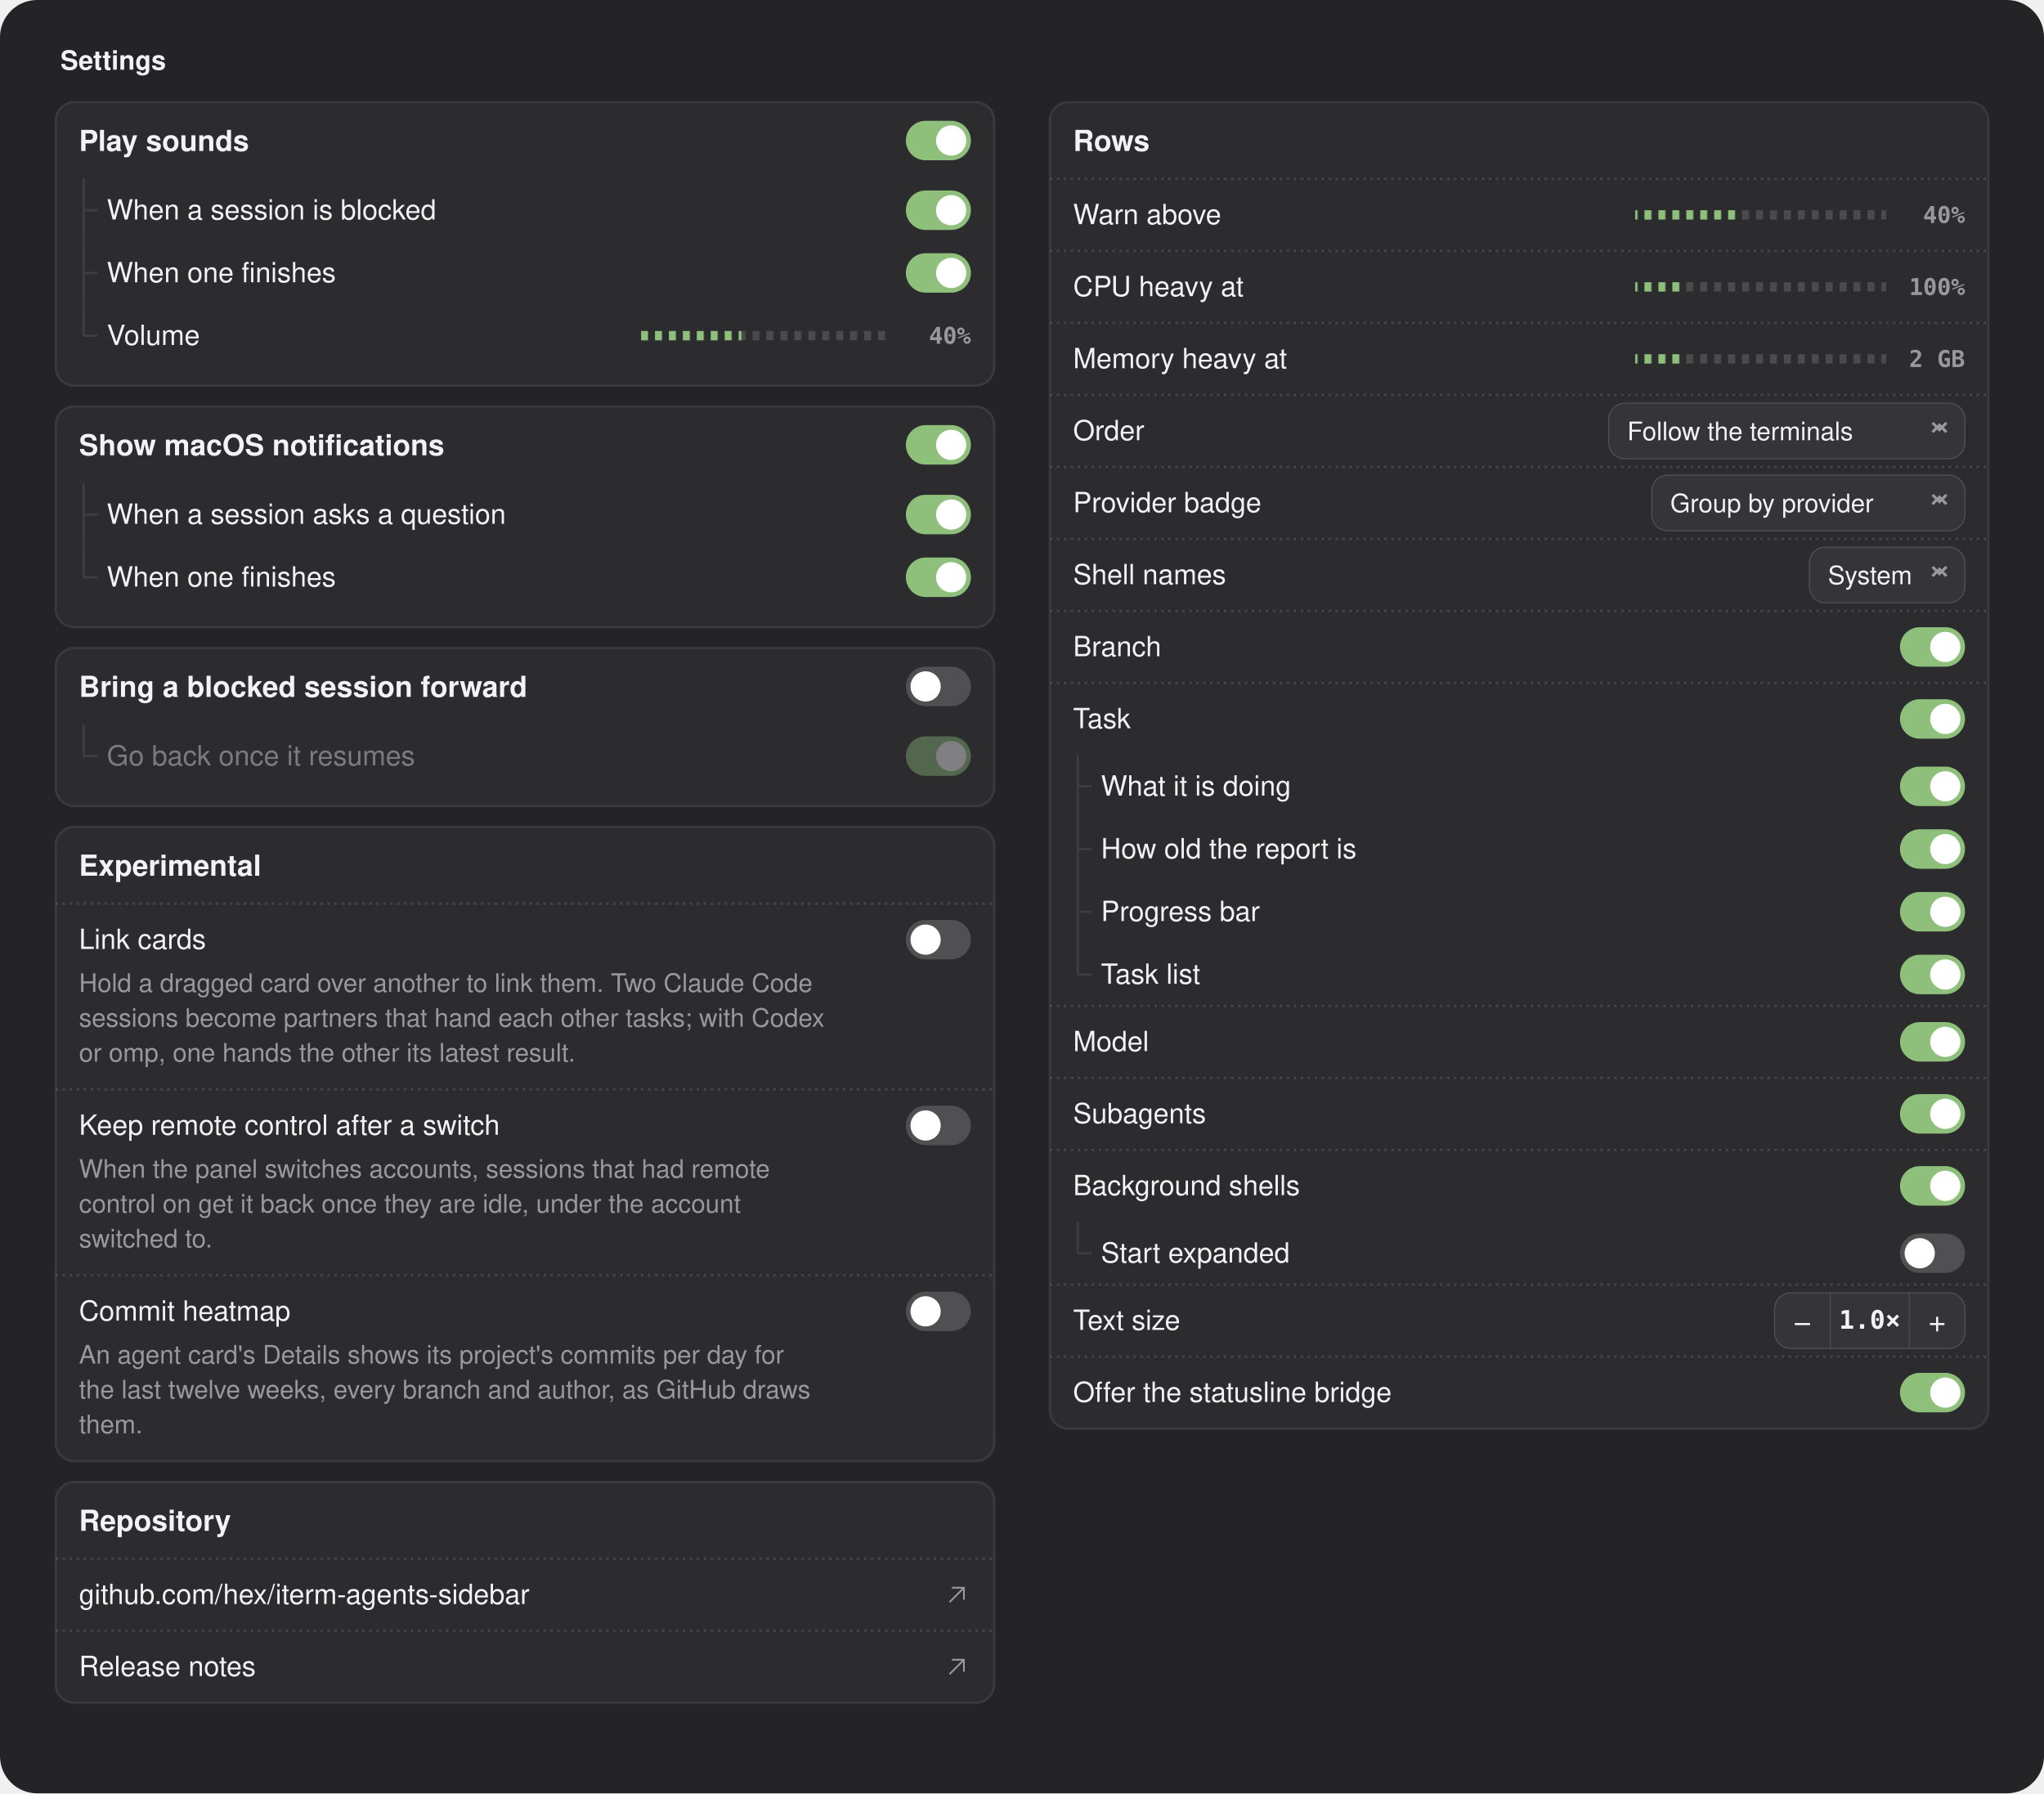
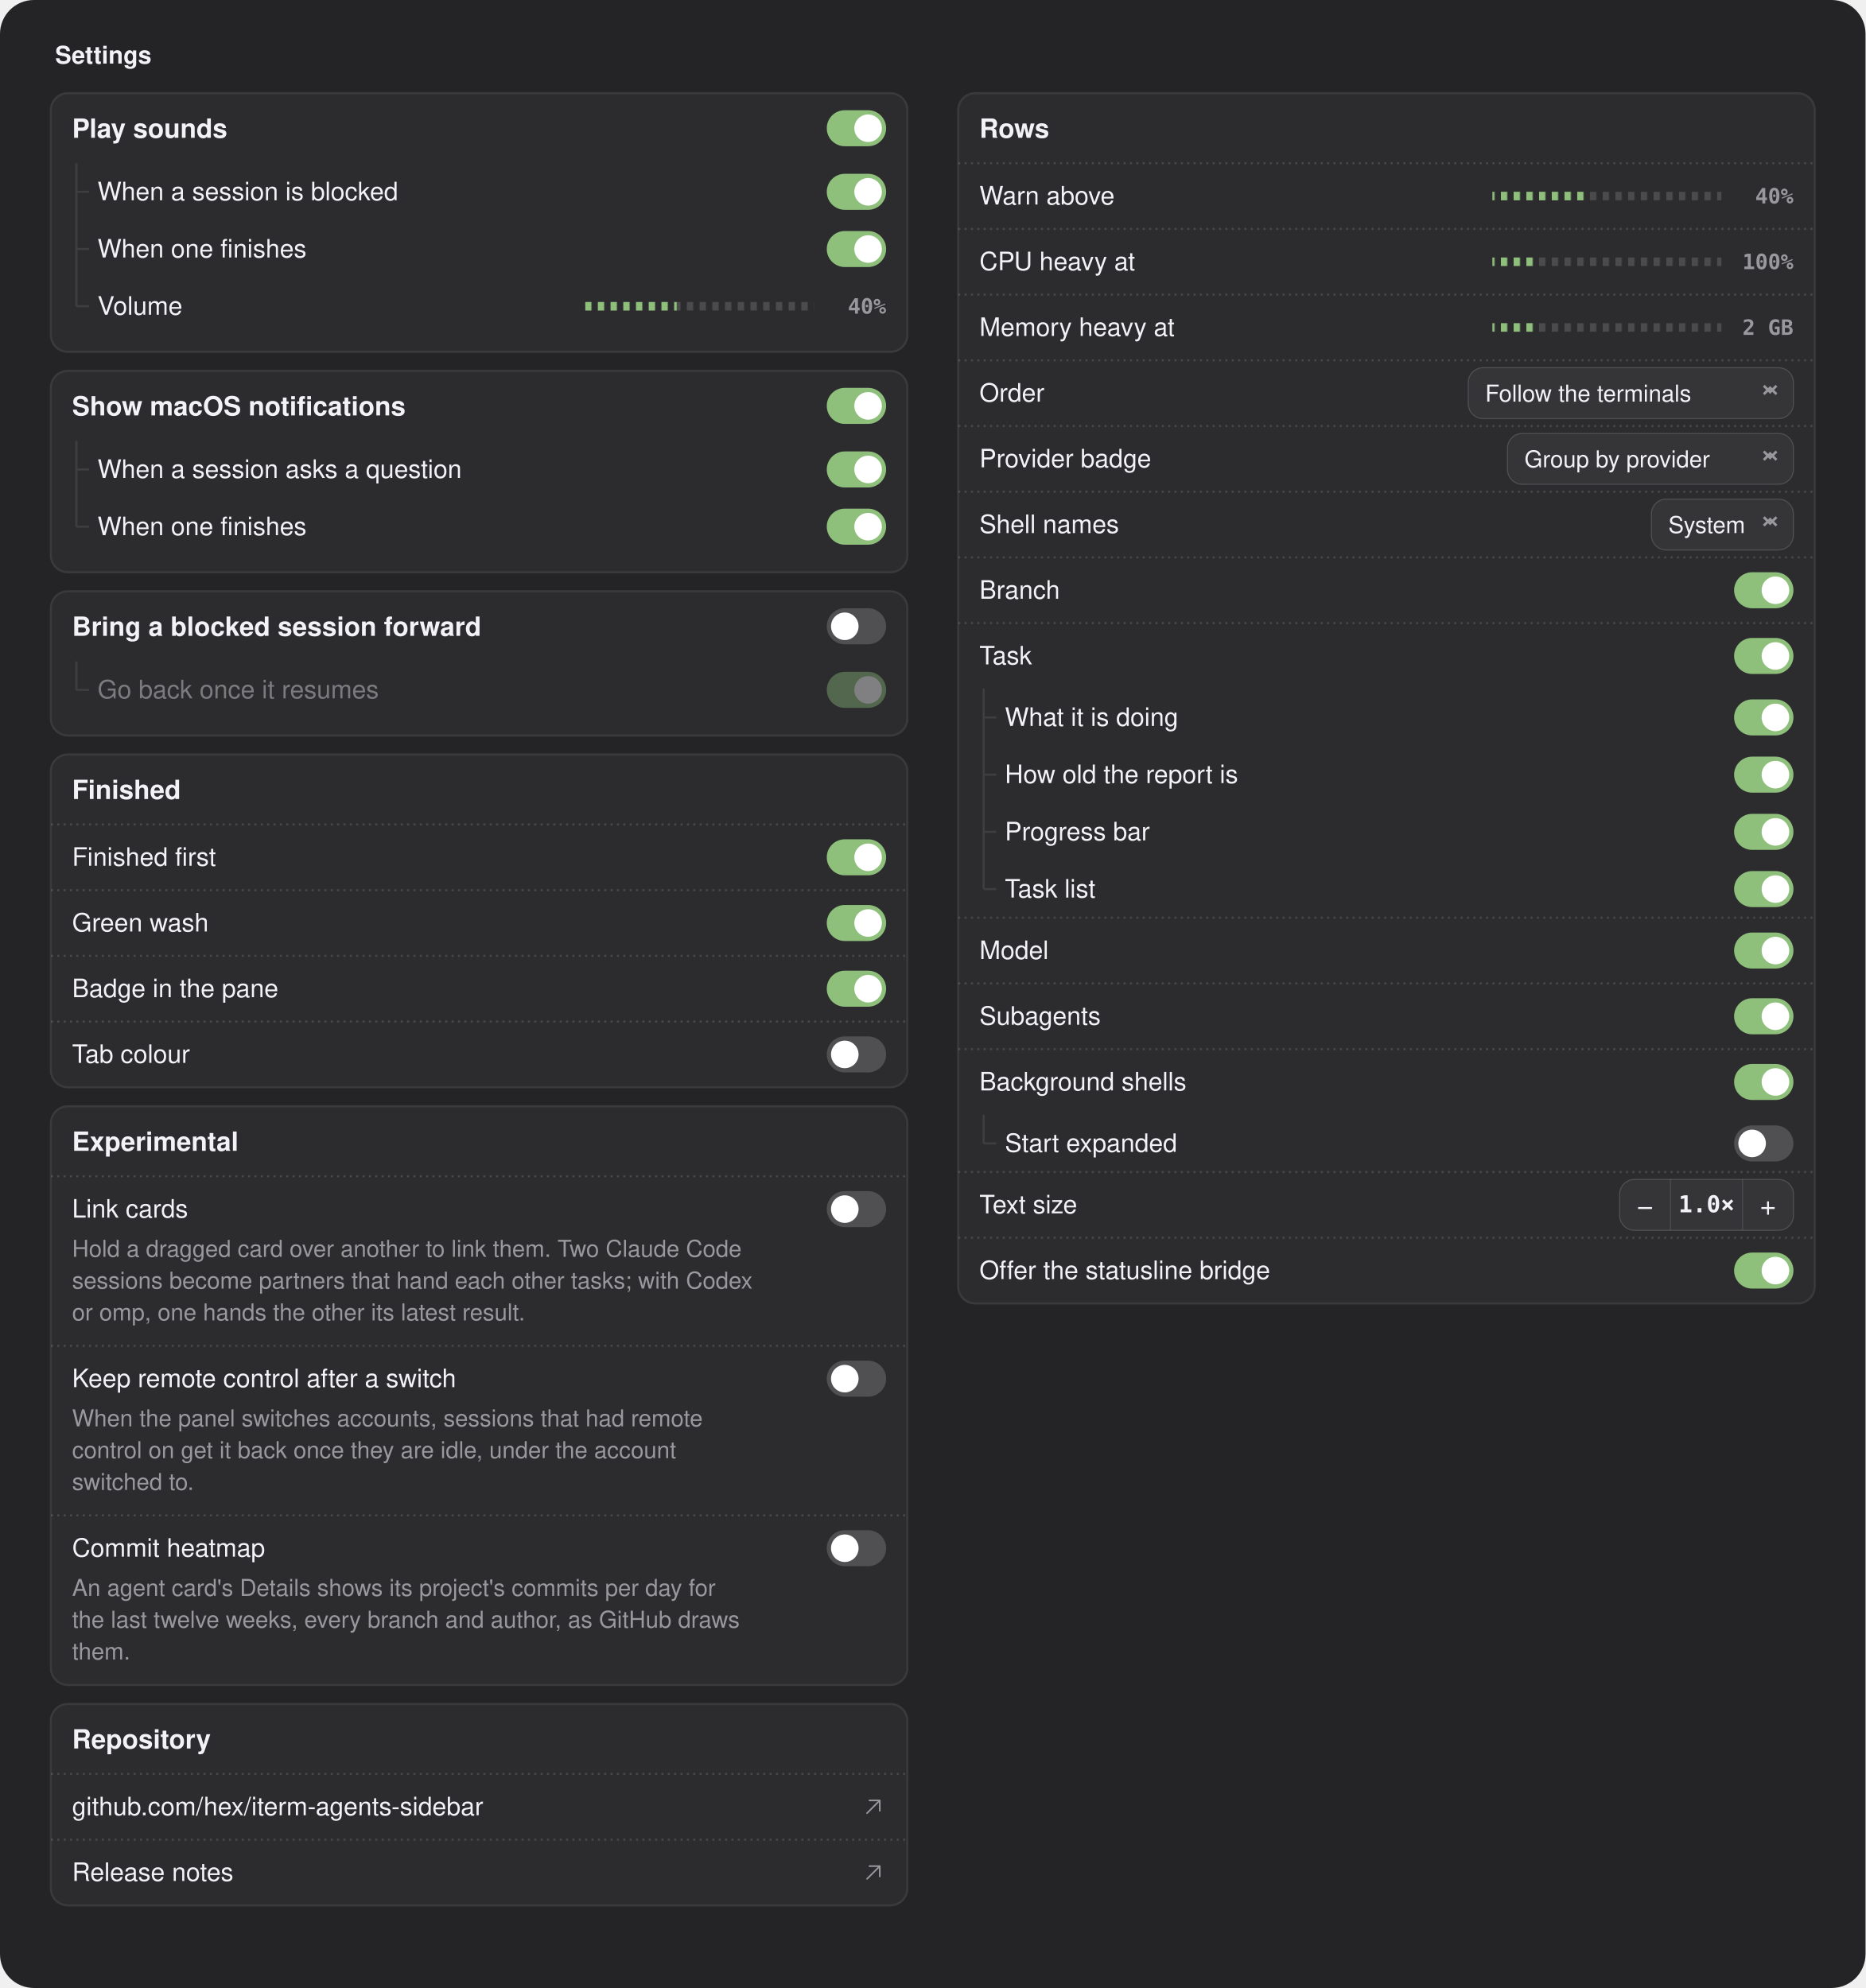
- <svg xmlns="http://www.w3.org/2000/svg" viewBox="0 0 880 772" width="880" role="img" aria-label="The settings drawer: a card each for sounds, notifications, focus, the rows and experiments, every setting with its default, and the repository the install comes from">
+ <svg xmlns="http://www.w3.org/2000/svg" viewBox="0 0 880 938" width="880" role="img" aria-label="The settings drawer: a card each for sounds, notifications, focus, the rows and experiments, every setting with its default, and the repository the install comes from">
  <defs>
    <pattern id="tickmask" width="6" height="4" patternUnits="userSpaceOnUse">
      <rect width="3" height="4" fill="#ffffff" />
    </pattern>
    <mask id="tick">
-       <rect width="880" height="772" fill="url(#tickmask)" />
+       <rect width="880" height="938" fill="url(#tickmask)" />
    </mask>
  </defs>
-   <rect width="880" height="772" rx="16" fill="#242426" />
+   <rect width="880" height="938" rx="16" fill="#242426" />
  <text x="26" y="30" fill="#f2f2f7" font-size="11.5" font-weight="600" font-family="-apple-system, BlinkMacSystemFont, 'Segoe UI', Helvetica, Arial, sans-serif">Settings</text>
  <rect x="24" y="44" width="404" height="122" rx="8" fill="#2c2c2e" stroke="#3a3a3c" />
  <text x="34" y="65" fill="#f2f2f7" font-size="12.5" font-weight="600" font-family="-apple-system, BlinkMacSystemFont, 'Segoe UI', Helvetica, Arial, sans-serif">Play sounds</text>
  <rect x="390" y="52.0" width="28" height="17" rx="8.5" fill="#8ec07c" opacity="1" />
  <circle cx="409.5" cy="60.5" r="6.5" fill="#ffffff" />
  <line x1="36" y1="77" x2="36" y2="104" stroke="#3e3e41" />
  <line x1="36" y1="90.5" x2="42" y2="90.5" stroke="#3e3e41" />
  <text x="46" y="94.5" fill="#f2f2f7" font-size="12" font-weight="400" font-family="-apple-system, BlinkMacSystemFont, 'Segoe UI', Helvetica, Arial, sans-serif">When a session is blocked</text>
  <rect x="390" y="82.0" width="28" height="17" rx="8.5" fill="#8ec07c" opacity="1" />
  <circle cx="409.5" cy="90.5" r="6.5" fill="#ffffff" />
  <line x1="36" y1="104" x2="36" y2="131" stroke="#3e3e41" />
  <line x1="36" y1="117.5" x2="42" y2="117.5" stroke="#3e3e41" />
  <text x="46" y="121.5" fill="#f2f2f7" font-size="12" font-weight="400" font-family="-apple-system, BlinkMacSystemFont, 'Segoe UI', Helvetica, Arial, sans-serif">When one finishes</text>
  <rect x="390" y="109.0" width="28" height="17" rx="8.5" fill="#8ec07c" opacity="1" />
  <circle cx="409.5" cy="117.5" r="6.5" fill="#ffffff" />
  <line x1="36" y1="131" x2="36" y2="144.5" stroke="#3e3e41" />
  <line x1="36" y1="144.5" x2="42" y2="144.5" stroke="#3e3e41" />
  <text x="46" y="148.5" fill="#f2f2f7" font-size="12" font-weight="400" font-family="-apple-system, BlinkMacSystemFont, 'Segoe UI', Helvetica, Arial, sans-serif">Volume</text>
  <text x="418" y="148.0" fill="#98989d" font-size="10" font-weight="600" font-family="ui-monospace, 'SF Mono', Menlo, Consolas, 'DejaVu Sans Mono', monospace" text-anchor="end">40%</text>
  <g mask="url(#tick)">
    <rect x="276" y="142.5" width="108" height="4" fill="#f2f2f7" opacity="0.16" />
    <rect x="276" y="142.5" width="43.2" height="4" fill="#8ec07c" />
  </g>
  <rect x="24" y="175" width="404" height="95" rx="8" fill="#2c2c2e" stroke="#3a3a3c" />
  <text x="34" y="196" fill="#f2f2f7" font-size="12.5" font-weight="600" font-family="-apple-system, BlinkMacSystemFont, 'Segoe UI', Helvetica, Arial, sans-serif">Show macOS notifications</text>
  <rect x="390" y="183.0" width="28" height="17" rx="8.5" fill="#8ec07c" opacity="1" />
  <circle cx="409.5" cy="191.5" r="6.5" fill="#ffffff" />
  <line x1="36" y1="208" x2="36" y2="235" stroke="#3e3e41" />
  <line x1="36" y1="221.5" x2="42" y2="221.5" stroke="#3e3e41" />
  <text x="46" y="225.5" fill="#f2f2f7" font-size="12" font-weight="400" font-family="-apple-system, BlinkMacSystemFont, 'Segoe UI', Helvetica, Arial, sans-serif">When a session asks a question</text>
  <rect x="390" y="213.0" width="28" height="17" rx="8.5" fill="#8ec07c" opacity="1" />
  <circle cx="409.5" cy="221.5" r="6.5" fill="#ffffff" />
  <line x1="36" y1="235" x2="36" y2="248.5" stroke="#3e3e41" />
  <line x1="36" y1="248.5" x2="42" y2="248.5" stroke="#3e3e41" />
  <text x="46" y="252.5" fill="#f2f2f7" font-size="12" font-weight="400" font-family="-apple-system, BlinkMacSystemFont, 'Segoe UI', Helvetica, Arial, sans-serif">When one finishes</text>
  <rect x="390" y="240.0" width="28" height="17" rx="8.5" fill="#8ec07c" opacity="1" />
  <circle cx="409.5" cy="248.5" r="6.5" fill="#ffffff" />
  <rect x="24" y="279" width="404" height="68" rx="8" fill="#2c2c2e" stroke="#3a3a3c" />
  <text x="34" y="300" fill="#f2f2f7" font-size="12.5" font-weight="600" font-family="-apple-system, BlinkMacSystemFont, 'Segoe UI', Helvetica, Arial, sans-serif">Bring a blocked session forward</text>
  <rect x="390" y="287.0" width="28" height="17" rx="8.5" fill="#f2f2f7" opacity="0.18" />
  <circle cx="398.5" cy="295.5" r="6.5" fill="#ffffff" />
  <line x1="36" y1="312" x2="36" y2="325.5" stroke="#3e3e41" />
  <line x1="36" y1="325.5" x2="42" y2="325.5" stroke="#3e3e41" />
  <g opacity="0.4">
    <text x="46" y="329.5" fill="#f2f2f7" font-size="12" font-weight="400" font-family="-apple-system, BlinkMacSystemFont, 'Segoe UI', Helvetica, Arial, sans-serif">Go back once it resumes</text>
    <rect x="390" y="317.0" width="28" height="17" rx="8.5" fill="#8ec07c" opacity="1" />
    <circle cx="409.5" cy="325.5" r="6.5" fill="#ffffff" />
  </g>
-   <rect x="24" y="356" width="404" height="273" rx="8" fill="#2c2c2e" stroke="#3a3a3c" />
-   <text x="34" y="377" fill="#f2f2f7" font-size="12.5" font-weight="600" font-family="-apple-system, BlinkMacSystemFont, 'Segoe UI', Helvetica, Arial, sans-serif">Experimental</text>
+   <rect x="24" y="356" width="404" height="157" rx="8" fill="#2c2c2e" stroke="#3a3a3c" />
+   <text x="34" y="377" fill="#f2f2f7" font-size="12.5" font-weight="600" font-family="-apple-system, BlinkMacSystemFont, 'Segoe UI', Helvetica, Arial, sans-serif">Finished</text>
  <line x1="24" y1="389" x2="428" y2="389" stroke="#f2f2f7" opacity="0.14" stroke-dasharray="1 2" />
-   <text x="34" y="408.5" fill="#f2f2f7" font-size="12" font-weight="400" font-family="-apple-system, BlinkMacSystemFont, 'Segoe UI', Helvetica, Arial, sans-serif">Link cards</text>
-   <rect x="390" y="396.0" width="28" height="17" rx="8.5" fill="#f2f2f7" opacity="0.18" />
-   <circle cx="398.5" cy="404.5" r="6.5" fill="#ffffff" />
-   <text x="34" y="427" fill="#98989d" font-size="11" font-weight="400" font-family="-apple-system, BlinkMacSystemFont, 'Segoe UI', Helvetica, Arial, sans-serif">Hold a dragged card over another to link them. Two Claude Code</text>
-   <text x="34" y="442" fill="#98989d" font-size="11" font-weight="400" font-family="-apple-system, BlinkMacSystemFont, 'Segoe UI', Helvetica, Arial, sans-serif">sessions become partners that hand each other tasks; with Codex</text>
-   <text x="34" y="457" fill="#98989d" font-size="11" font-weight="400" font-family="-apple-system, BlinkMacSystemFont, 'Segoe UI', Helvetica, Arial, sans-serif">or omp, one hands the other its latest result.</text>
-   <line x1="24" y1="469" x2="428" y2="469" stroke="#f2f2f7" opacity="0.14" stroke-dasharray="1 2" />
-   <text x="34" y="488.5" fill="#f2f2f7" font-size="12" font-weight="400" font-family="-apple-system, BlinkMacSystemFont, 'Segoe UI', Helvetica, Arial, sans-serif">Keep remote control after a switch</text>
-   <rect x="390" y="476.0" width="28" height="17" rx="8.5" fill="#f2f2f7" opacity="0.18" />
-   <circle cx="398.5" cy="484.5" r="6.5" fill="#ffffff" />
-   <text x="34" y="507" fill="#98989d" font-size="11" font-weight="400" font-family="-apple-system, BlinkMacSystemFont, 'Segoe UI', Helvetica, Arial, sans-serif">When the panel switches accounts, sessions that had remote</text>
-   <text x="34" y="522" fill="#98989d" font-size="11" font-weight="400" font-family="-apple-system, BlinkMacSystemFont, 'Segoe UI', Helvetica, Arial, sans-serif">control on get it back once they are idle, under the account</text>
-   <text x="34" y="537" fill="#98989d" font-size="11" font-weight="400" font-family="-apple-system, BlinkMacSystemFont, 'Segoe UI', Helvetica, Arial, sans-serif">switched to.</text>
-   <line x1="24" y1="549" x2="428" y2="549" stroke="#f2f2f7" opacity="0.14" stroke-dasharray="1 2" />
-   <text x="34" y="568.5" fill="#f2f2f7" font-size="12" font-weight="400" font-family="-apple-system, BlinkMacSystemFont, 'Segoe UI', Helvetica, Arial, sans-serif">Commit heatmap</text>
-   <rect x="390" y="556.0" width="28" height="17" rx="8.5" fill="#f2f2f7" opacity="0.18" />
-   <circle cx="398.5" cy="564.5" r="6.5" fill="#ffffff" />
-   <text x="34" y="587" fill="#98989d" font-size="11" font-weight="400" font-family="-apple-system, BlinkMacSystemFont, 'Segoe UI', Helvetica, Arial, sans-serif">An agent card's Details shows its project's commits per day for</text>
-   <text x="34" y="602" fill="#98989d" font-size="11" font-weight="400" font-family="-apple-system, BlinkMacSystemFont, 'Segoe UI', Helvetica, Arial, sans-serif">the last twelve weeks, every branch and author, as GitHub draws</text>
-   <text x="34" y="617" fill="#98989d" font-size="11" font-weight="400" font-family="-apple-system, BlinkMacSystemFont, 'Segoe UI', Helvetica, Arial, sans-serif">them.</text>
-   <rect x="24" y="638" width="404" height="95" rx="8" fill="#2c2c2e" stroke="#3a3a3c" />
-   <text x="34" y="659" fill="#f2f2f7" font-size="12.5" font-weight="600" font-family="-apple-system, BlinkMacSystemFont, 'Segoe UI', Helvetica, Arial, sans-serif">Repository</text>
-   <line x1="24" y1="671" x2="428" y2="671" stroke="#f2f2f7" opacity="0.14" stroke-dasharray="1 2" />
-   <text x="34" y="690.5" fill="#f2f2f7" font-size="12" font-weight="400" font-family="-apple-system, BlinkMacSystemFont, 'Segoe UI', Helvetica, Arial, sans-serif">github.com/hex/iterm-agents-sidebar</text>
-   <path transform="translate(406 680.5) scale(0.046875)" fill="#98989d" d="M200,64V168a8,8,0,0,1-16,0V83.31L69.66,197.66a8,8,0,0,1-11.32-11.32L172.69,72H88a8,8,0,0,1,0-16H192A8,8,0,0,1,200,64Z" />
-   <line x1="24" y1="702" x2="428" y2="702" stroke="#f2f2f7" opacity="0.14" stroke-dasharray="1 2" />
-   <text x="34" y="721.5" fill="#f2f2f7" font-size="12" font-weight="400" font-family="-apple-system, BlinkMacSystemFont, 'Segoe UI', Helvetica, Arial, sans-serif">Release notes</text>
-   <path transform="translate(406 711.5) scale(0.046875)" fill="#98989d" d="M200,64V168a8,8,0,0,1-16,0V83.31L69.66,197.66a8,8,0,0,1-11.32-11.32L172.69,72H88a8,8,0,0,1,0-16H192A8,8,0,0,1,200,64Z" />
+   <text x="34" y="408.5" fill="#f2f2f7" font-size="12" font-weight="400" font-family="-apple-system, BlinkMacSystemFont, 'Segoe UI', Helvetica, Arial, sans-serif">Finished first</text>
+   <rect x="390" y="396.0" width="28" height="17" rx="8.5" fill="#8ec07c" opacity="1" />
+   <circle cx="409.5" cy="404.5" r="6.5" fill="#ffffff" />
+   <line x1="24" y1="420" x2="428" y2="420" stroke="#f2f2f7" opacity="0.14" stroke-dasharray="1 2" />
+   <text x="34" y="439.5" fill="#f2f2f7" font-size="12" font-weight="400" font-family="-apple-system, BlinkMacSystemFont, 'Segoe UI', Helvetica, Arial, sans-serif">Green wash</text>
+   <rect x="390" y="427.0" width="28" height="17" rx="8.5" fill="#8ec07c" opacity="1" />
+   <circle cx="409.5" cy="435.5" r="6.5" fill="#ffffff" />
+   <line x1="24" y1="451" x2="428" y2="451" stroke="#f2f2f7" opacity="0.14" stroke-dasharray="1 2" />
+   <text x="34" y="470.5" fill="#f2f2f7" font-size="12" font-weight="400" font-family="-apple-system, BlinkMacSystemFont, 'Segoe UI', Helvetica, Arial, sans-serif">Badge in the pane</text>
+   <rect x="390" y="458.0" width="28" height="17" rx="8.5" fill="#8ec07c" opacity="1" />
+   <circle cx="409.5" cy="466.5" r="6.5" fill="#ffffff" />
+   <line x1="24" y1="482" x2="428" y2="482" stroke="#f2f2f7" opacity="0.14" stroke-dasharray="1 2" />
+   <text x="34" y="501.5" fill="#f2f2f7" font-size="12" font-weight="400" font-family="-apple-system, BlinkMacSystemFont, 'Segoe UI', Helvetica, Arial, sans-serif">Tab colour</text>
+   <rect x="390" y="489.0" width="28" height="17" rx="8.5" fill="#f2f2f7" opacity="0.18" />
+   <circle cx="398.5" cy="497.5" r="6.5" fill="#ffffff" />
+   <rect x="24" y="522" width="404" height="273" rx="8" fill="#2c2c2e" stroke="#3a3a3c" />
+   <text x="34" y="543" fill="#f2f2f7" font-size="12.5" font-weight="600" font-family="-apple-system, BlinkMacSystemFont, 'Segoe UI', Helvetica, Arial, sans-serif">Experimental</text>
+   <line x1="24" y1="555" x2="428" y2="555" stroke="#f2f2f7" opacity="0.14" stroke-dasharray="1 2" />
+   <text x="34" y="574.5" fill="#f2f2f7" font-size="12" font-weight="400" font-family="-apple-system, BlinkMacSystemFont, 'Segoe UI', Helvetica, Arial, sans-serif">Link cards</text>
+   <rect x="390" y="562.0" width="28" height="17" rx="8.5" fill="#f2f2f7" opacity="0.18" />
+   <circle cx="398.5" cy="570.5" r="6.5" fill="#ffffff" />
+   <text x="34" y="593" fill="#98989d" font-size="11" font-weight="400" font-family="-apple-system, BlinkMacSystemFont, 'Segoe UI', Helvetica, Arial, sans-serif">Hold a dragged card over another to link them. Two Claude Code</text>
+   <text x="34" y="608" fill="#98989d" font-size="11" font-weight="400" font-family="-apple-system, BlinkMacSystemFont, 'Segoe UI', Helvetica, Arial, sans-serif">sessions become partners that hand each other tasks; with Codex</text>
+   <text x="34" y="623" fill="#98989d" font-size="11" font-weight="400" font-family="-apple-system, BlinkMacSystemFont, 'Segoe UI', Helvetica, Arial, sans-serif">or omp, one hands the other its latest result.</text>
+   <line x1="24" y1="635" x2="428" y2="635" stroke="#f2f2f7" opacity="0.14" stroke-dasharray="1 2" />
+   <text x="34" y="654.5" fill="#f2f2f7" font-size="12" font-weight="400" font-family="-apple-system, BlinkMacSystemFont, 'Segoe UI', Helvetica, Arial, sans-serif">Keep remote control after a switch</text>
+   <rect x="390" y="642.0" width="28" height="17" rx="8.5" fill="#f2f2f7" opacity="0.18" />
+   <circle cx="398.5" cy="650.5" r="6.5" fill="#ffffff" />
+   <text x="34" y="673" fill="#98989d" font-size="11" font-weight="400" font-family="-apple-system, BlinkMacSystemFont, 'Segoe UI', Helvetica, Arial, sans-serif">When the panel switches accounts, sessions that had remote</text>
+   <text x="34" y="688" fill="#98989d" font-size="11" font-weight="400" font-family="-apple-system, BlinkMacSystemFont, 'Segoe UI', Helvetica, Arial, sans-serif">control on get it back once they are idle, under the account</text>
+   <text x="34" y="703" fill="#98989d" font-size="11" font-weight="400" font-family="-apple-system, BlinkMacSystemFont, 'Segoe UI', Helvetica, Arial, sans-serif">switched to.</text>
+   <line x1="24" y1="715" x2="428" y2="715" stroke="#f2f2f7" opacity="0.14" stroke-dasharray="1 2" />
+   <text x="34" y="734.5" fill="#f2f2f7" font-size="12" font-weight="400" font-family="-apple-system, BlinkMacSystemFont, 'Segoe UI', Helvetica, Arial, sans-serif">Commit heatmap</text>
+   <rect x="390" y="722.0" width="28" height="17" rx="8.5" fill="#f2f2f7" opacity="0.18" />
+   <circle cx="398.5" cy="730.5" r="6.5" fill="#ffffff" />
+   <text x="34" y="753" fill="#98989d" font-size="11" font-weight="400" font-family="-apple-system, BlinkMacSystemFont, 'Segoe UI', Helvetica, Arial, sans-serif">An agent card's Details shows its project's commits per day for</text>
+   <text x="34" y="768" fill="#98989d" font-size="11" font-weight="400" font-family="-apple-system, BlinkMacSystemFont, 'Segoe UI', Helvetica, Arial, sans-serif">the last twelve weeks, every branch and author, as GitHub draws</text>
+   <text x="34" y="783" fill="#98989d" font-size="11" font-weight="400" font-family="-apple-system, BlinkMacSystemFont, 'Segoe UI', Helvetica, Arial, sans-serif">them.</text>
+   <rect x="24" y="804" width="404" height="95" rx="8" fill="#2c2c2e" stroke="#3a3a3c" />
+   <text x="34" y="825" fill="#f2f2f7" font-size="12.5" font-weight="600" font-family="-apple-system, BlinkMacSystemFont, 'Segoe UI', Helvetica, Arial, sans-serif">Repository</text>
+   <line x1="24" y1="837" x2="428" y2="837" stroke="#f2f2f7" opacity="0.14" stroke-dasharray="1 2" />
+   <text x="34" y="856.5" fill="#f2f2f7" font-size="12" font-weight="400" font-family="-apple-system, BlinkMacSystemFont, 'Segoe UI', Helvetica, Arial, sans-serif">github.com/hex/iterm-agents-sidebar</text>
+   <path transform="translate(406 846.5) scale(0.046875)" fill="#98989d" d="M200,64V168a8,8,0,0,1-16,0V83.31L69.66,197.66a8,8,0,0,1-11.32-11.32L172.69,72H88a8,8,0,0,1,0-16H192A8,8,0,0,1,200,64Z" />
+   <line x1="24" y1="868" x2="428" y2="868" stroke="#f2f2f7" opacity="0.14" stroke-dasharray="1 2" />
+   <text x="34" y="887.5" fill="#f2f2f7" font-size="12" font-weight="400" font-family="-apple-system, BlinkMacSystemFont, 'Segoe UI', Helvetica, Arial, sans-serif">Release notes</text>
+   <path transform="translate(406 877.5) scale(0.046875)" fill="#98989d" d="M200,64V168a8,8,0,0,1-16,0V83.31L69.66,197.66a8,8,0,0,1-11.32-11.32L172.69,72H88a8,8,0,0,1,0-16H192A8,8,0,0,1,200,64Z" />
  <rect x="452" y="44" width="404" height="571" rx="8" fill="#2c2c2e" stroke="#3a3a3c" />
  <text x="462" y="65" fill="#f2f2f7" font-size="12.5" font-weight="600" font-family="-apple-system, BlinkMacSystemFont, 'Segoe UI', Helvetica, Arial, sans-serif">Rows</text>
  <line x1="452" y1="77" x2="856" y2="77" stroke="#f2f2f7" opacity="0.14" stroke-dasharray="1 2" />
  <text x="462" y="96.5" fill="#f2f2f7" font-size="12" font-weight="400" font-family="-apple-system, BlinkMacSystemFont, 'Segoe UI', Helvetica, Arial, sans-serif">Warn above</text>
  <text x="846" y="96.0" fill="#98989d" font-size="10" font-weight="600" font-family="ui-monospace, 'SF Mono', Menlo, Consolas, 'DejaVu Sans Mono', monospace" text-anchor="end">40%</text>
  <g mask="url(#tick)">
    <rect x="704" y="90.5" width="108" height="4" fill="#f2f2f7" opacity="0.16" />
    <rect x="704" y="90.5" width="43.2" height="4" fill="#8ec07c" />
  </g>
  <line x1="452" y1="108" x2="856" y2="108" stroke="#f2f2f7" opacity="0.14" stroke-dasharray="1 2" />
  <text x="462" y="127.5" fill="#f2f2f7" font-size="12" font-weight="400" font-family="-apple-system, BlinkMacSystemFont, 'Segoe UI', Helvetica, Arial, sans-serif">CPU heavy at</text>
  <text x="846" y="127.0" fill="#98989d" font-size="10" font-weight="600" font-family="ui-monospace, 'SF Mono', Menlo, Consolas, 'DejaVu Sans Mono', monospace" text-anchor="end">100%</text>
  <g mask="url(#tick)">
    <rect x="704" y="121.5" width="108" height="4" fill="#f2f2f7" opacity="0.16" />
    <rect x="704" y="121.5" width="21.6" height="4" fill="#8ec07c" />
  </g>
  <line x1="452" y1="139" x2="856" y2="139" stroke="#f2f2f7" opacity="0.14" stroke-dasharray="1 2" />
  <text x="462" y="158.5" fill="#f2f2f7" font-size="12" font-weight="400" font-family="-apple-system, BlinkMacSystemFont, 'Segoe UI', Helvetica, Arial, sans-serif">Memory heavy at</text>
  <text x="846" y="158.0" fill="#98989d" font-size="10" font-weight="600" font-family="ui-monospace, 'SF Mono', Menlo, Consolas, 'DejaVu Sans Mono', monospace" text-anchor="end">2 GB</text>
  <g mask="url(#tick)">
    <rect x="704" y="152.5" width="108" height="4" fill="#f2f2f7" opacity="0.16" />
    <rect x="704" y="152.5" width="21.6" height="4" fill="#8ec07c" />
  </g>
  <line x1="452" y1="170" x2="856" y2="170" stroke="#f2f2f7" opacity="0.14" stroke-dasharray="1 2" />
  <text x="462" y="189.5" fill="#f2f2f7" font-size="12" font-weight="400" font-family="-apple-system, BlinkMacSystemFont, 'Segoe UI', Helvetica, Arial, sans-serif">Order</text>
  <rect x="692.58" y="173.5" width="153.4" height="24" rx="7" fill="#f2f2f7" opacity="0.05" />
  <rect x="692.58" y="173.5" width="153.4" height="24" rx="7" fill="none" stroke="#f2f2f7" opacity="0.16" stroke-width="0.5" />
  <text x="700.58" y="189.5" fill="#f2f2f7" font-size="11" font-weight="500" font-family="-apple-system, BlinkMacSystemFont, 'Segoe UI', Helvetica, Arial, sans-serif">Follow the terminals</text>
  <path d="M832 182.5 l3 3 l3 -3 M832 186.5 l3 -3 l3 3" fill="none" stroke="#98989d" stroke-width="1.2" transform="translate(0,-0.5)" />
  <line x1="452" y1="201" x2="856" y2="201" stroke="#f2f2f7" opacity="0.14" stroke-dasharray="1 2" />
  <text x="462" y="220.5" fill="#f2f2f7" font-size="12" font-weight="400" font-family="-apple-system, BlinkMacSystemFont, 'Segoe UI', Helvetica, Arial, sans-serif">Provider badge</text>
  <rect x="711.093" y="204.5" width="134.9" height="24" rx="7" fill="#f2f2f7" opacity="0.05" />
  <rect x="711.093" y="204.5" width="134.9" height="24" rx="7" fill="none" stroke="#f2f2f7" opacity="0.16" stroke-width="0.5" />
  <text x="719.093" y="220.5" fill="#f2f2f7" font-size="11" font-weight="500" font-family="-apple-system, BlinkMacSystemFont, 'Segoe UI', Helvetica, Arial, sans-serif">Group by provider</text>
  <path d="M832 213.5 l3 3 l3 -3 M832 217.5 l3 -3 l3 3" fill="none" stroke="#98989d" stroke-width="1.2" transform="translate(0,-0.5)" />
  <line x1="452" y1="232" x2="856" y2="232" stroke="#f2f2f7" opacity="0.14" stroke-dasharray="1 2" />
  <text x="462" y="251.5" fill="#f2f2f7" font-size="12" font-weight="400" font-family="-apple-system, BlinkMacSystemFont, 'Segoe UI', Helvetica, Arial, sans-serif">Shell names</text>
  <rect x="778.974" y="235.5" width="67.0" height="24" rx="7" fill="#f2f2f7" opacity="0.05" />
  <rect x="778.974" y="235.5" width="67.0" height="24" rx="7" fill="none" stroke="#f2f2f7" opacity="0.16" stroke-width="0.5" />
  <text x="786.974" y="251.5" fill="#f2f2f7" font-size="11" font-weight="500" font-family="-apple-system, BlinkMacSystemFont, 'Segoe UI', Helvetica, Arial, sans-serif">System</text>
  <path d="M832 244.5 l3 3 l3 -3 M832 248.5 l3 -3 l3 3" fill="none" stroke="#98989d" stroke-width="1.2" transform="translate(0,-0.5)" />
  <line x1="452" y1="263" x2="856" y2="263" stroke="#f2f2f7" opacity="0.14" stroke-dasharray="1 2" />
  <text x="462" y="282.5" fill="#f2f2f7" font-size="12" font-weight="400" font-family="-apple-system, BlinkMacSystemFont, 'Segoe UI', Helvetica, Arial, sans-serif">Branch</text>
  <rect x="818" y="270.0" width="28" height="17" rx="8.5" fill="#8ec07c" opacity="1" />
  <circle cx="837.5" cy="278.5" r="6.5" fill="#ffffff" />
  <line x1="452" y1="294" x2="856" y2="294" stroke="#f2f2f7" opacity="0.14" stroke-dasharray="1 2" />
  <text x="462" y="313.5" fill="#f2f2f7" font-size="12" font-weight="400" font-family="-apple-system, BlinkMacSystemFont, 'Segoe UI', Helvetica, Arial, sans-serif">Task</text>
  <rect x="818" y="301.0" width="28" height="17" rx="8.5" fill="#8ec07c" opacity="1" />
  <circle cx="837.5" cy="309.5" r="6.5" fill="#ffffff" />
  <line x1="464" y1="325" x2="464" y2="352" stroke="#3e3e41" />
  <line x1="464" y1="338.5" x2="470" y2="338.5" stroke="#3e3e41" />
  <text x="474" y="342.5" fill="#f2f2f7" font-size="12" font-weight="400" font-family="-apple-system, BlinkMacSystemFont, 'Segoe UI', Helvetica, Arial, sans-serif">What it is doing</text>
  <rect x="818" y="330.0" width="28" height="17" rx="8.5" fill="#8ec07c" opacity="1" />
  <circle cx="837.5" cy="338.5" r="6.5" fill="#ffffff" />
  <line x1="464" y1="352" x2="464" y2="379" stroke="#3e3e41" />
  <line x1="464" y1="365.5" x2="470" y2="365.5" stroke="#3e3e41" />
  <text x="474" y="369.5" fill="#f2f2f7" font-size="12" font-weight="400" font-family="-apple-system, BlinkMacSystemFont, 'Segoe UI', Helvetica, Arial, sans-serif">How old the report is</text>
  <rect x="818" y="357.0" width="28" height="17" rx="8.5" fill="#8ec07c" opacity="1" />
  <circle cx="837.5" cy="365.5" r="6.5" fill="#ffffff" />
  <line x1="464" y1="379" x2="464" y2="406" stroke="#3e3e41" />
  <line x1="464" y1="392.5" x2="470" y2="392.5" stroke="#3e3e41" />
  <text x="474" y="396.5" fill="#f2f2f7" font-size="12" font-weight="400" font-family="-apple-system, BlinkMacSystemFont, 'Segoe UI', Helvetica, Arial, sans-serif">Progress bar</text>
  <rect x="818" y="384.0" width="28" height="17" rx="8.5" fill="#8ec07c" opacity="1" />
  <circle cx="837.5" cy="392.5" r="6.5" fill="#ffffff" />
  <line x1="464" y1="406" x2="464" y2="419.5" stroke="#3e3e41" />
  <line x1="464" y1="419.5" x2="470" y2="419.5" stroke="#3e3e41" />
  <text x="474" y="423.5" fill="#f2f2f7" font-size="12" font-weight="400" font-family="-apple-system, BlinkMacSystemFont, 'Segoe UI', Helvetica, Arial, sans-serif">Task list</text>
  <rect x="818" y="411.0" width="28" height="17" rx="8.5" fill="#8ec07c" opacity="1" />
  <circle cx="837.5" cy="419.5" r="6.5" fill="#ffffff" />
  <line x1="452" y1="433" x2="856" y2="433" stroke="#f2f2f7" opacity="0.14" stroke-dasharray="1 2" />
  <text x="462" y="452.5" fill="#f2f2f7" font-size="12" font-weight="400" font-family="-apple-system, BlinkMacSystemFont, 'Segoe UI', Helvetica, Arial, sans-serif">Model</text>
  <rect x="818" y="440.0" width="28" height="17" rx="8.5" fill="#8ec07c" opacity="1" />
  <circle cx="837.5" cy="448.5" r="6.5" fill="#ffffff" />
  <line x1="452" y1="464" x2="856" y2="464" stroke="#f2f2f7" opacity="0.14" stroke-dasharray="1 2" />
  <text x="462" y="483.5" fill="#f2f2f7" font-size="12" font-weight="400" font-family="-apple-system, BlinkMacSystemFont, 'Segoe UI', Helvetica, Arial, sans-serif">Subagents</text>
  <rect x="818" y="471.0" width="28" height="17" rx="8.5" fill="#8ec07c" opacity="1" />
  <circle cx="837.5" cy="479.5" r="6.5" fill="#ffffff" />
  <line x1="452" y1="495" x2="856" y2="495" stroke="#f2f2f7" opacity="0.14" stroke-dasharray="1 2" />
  <text x="462" y="514.5" fill="#f2f2f7" font-size="12" font-weight="400" font-family="-apple-system, BlinkMacSystemFont, 'Segoe UI', Helvetica, Arial, sans-serif">Background shells</text>
  <rect x="818" y="502.0" width="28" height="17" rx="8.5" fill="#8ec07c" opacity="1" />
  <circle cx="837.5" cy="510.5" r="6.5" fill="#ffffff" />
  <line x1="464" y1="526" x2="464" y2="539.5" stroke="#3e3e41" />
  <line x1="464" y1="539.5" x2="470" y2="539.5" stroke="#3e3e41" />
  <text x="474" y="543.5" fill="#f2f2f7" font-size="12" font-weight="400" font-family="-apple-system, BlinkMacSystemFont, 'Segoe UI', Helvetica, Arial, sans-serif">Start expanded</text>
  <rect x="818" y="531.0" width="28" height="17" rx="8.5" fill="#f2f2f7" opacity="0.18" />
  <circle cx="826.5" cy="539.5" r="6.5" fill="#ffffff" />
  <line x1="452" y1="553" x2="856" y2="553" stroke="#f2f2f7" opacity="0.14" stroke-dasharray="1 2" />
  <text x="462" y="572.5" fill="#f2f2f7" font-size="12" font-weight="400" font-family="-apple-system, BlinkMacSystemFont, 'Segoe UI', Helvetica, Arial, sans-serif">Text size</text>
  <rect x="764" y="556.5" width="82" height="24" rx="7" fill="#f2f2f7" opacity="0.05" />
  <rect x="764" y="556.5" width="82" height="24" rx="7" fill="none" stroke="#f2f2f7" opacity="0.16" stroke-width="0.5" />
  <line x1="788" y1="556.5" x2="788" y2="580.5" stroke="#f2f2f7" opacity="0.12" stroke-width="0.5" />
  <line x1="822" y1="556.5" x2="822" y2="580.5" stroke="#f2f2f7" opacity="0.12" stroke-width="0.5" />
  <text x="776" y="573.0" fill="#f2f2f7" font-size="13" font-weight="500" font-family="-apple-system, BlinkMacSystemFont, 'Segoe UI', Helvetica, Arial, sans-serif" text-anchor="middle">−</text>
  <text x="805" y="572.0" fill="#f2f2f7" font-size="11" font-weight="600" font-family="ui-monospace, 'SF Mono', Menlo, Consolas, 'DejaVu Sans Mono', monospace" text-anchor="middle">1.0×</text>
  <text x="834" y="573.0" fill="#f2f2f7" font-size="13" font-weight="500" font-family="-apple-system, BlinkMacSystemFont, 'Segoe UI', Helvetica, Arial, sans-serif" text-anchor="middle">+</text>
  <line x1="452" y1="584" x2="856" y2="584" stroke="#f2f2f7" opacity="0.14" stroke-dasharray="1 2" />
  <text x="462" y="603.5" fill="#f2f2f7" font-size="12" font-weight="400" font-family="-apple-system, BlinkMacSystemFont, 'Segoe UI', Helvetica, Arial, sans-serif">Offer the statusline bridge</text>
  <rect x="818" y="591.0" width="28" height="17" rx="8.5" fill="#8ec07c" opacity="1" />
  <circle cx="837.5" cy="599.5" r="6.5" fill="#ffffff" />
</svg>
